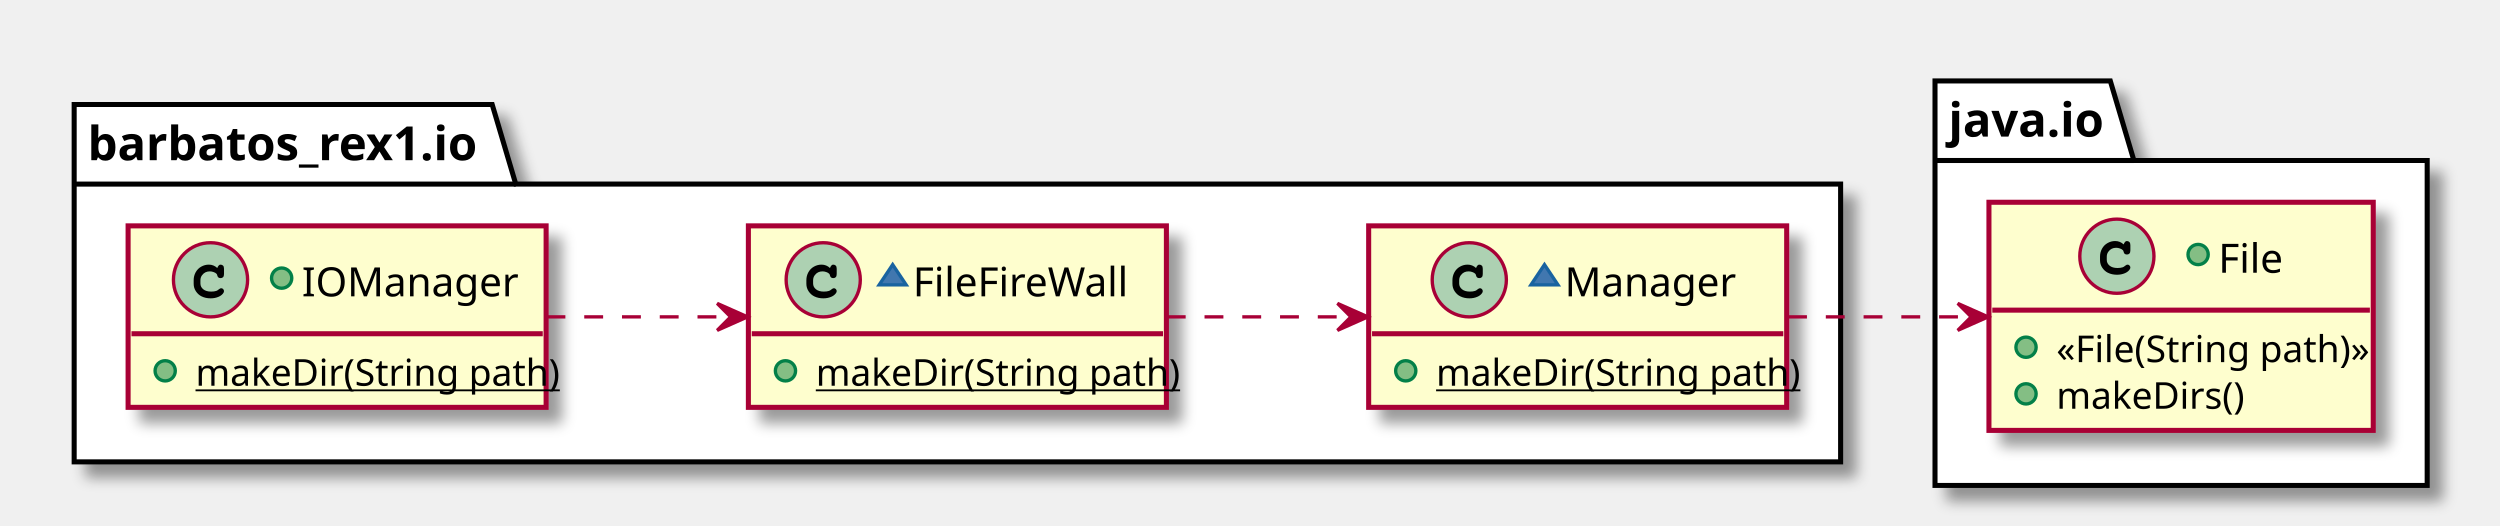
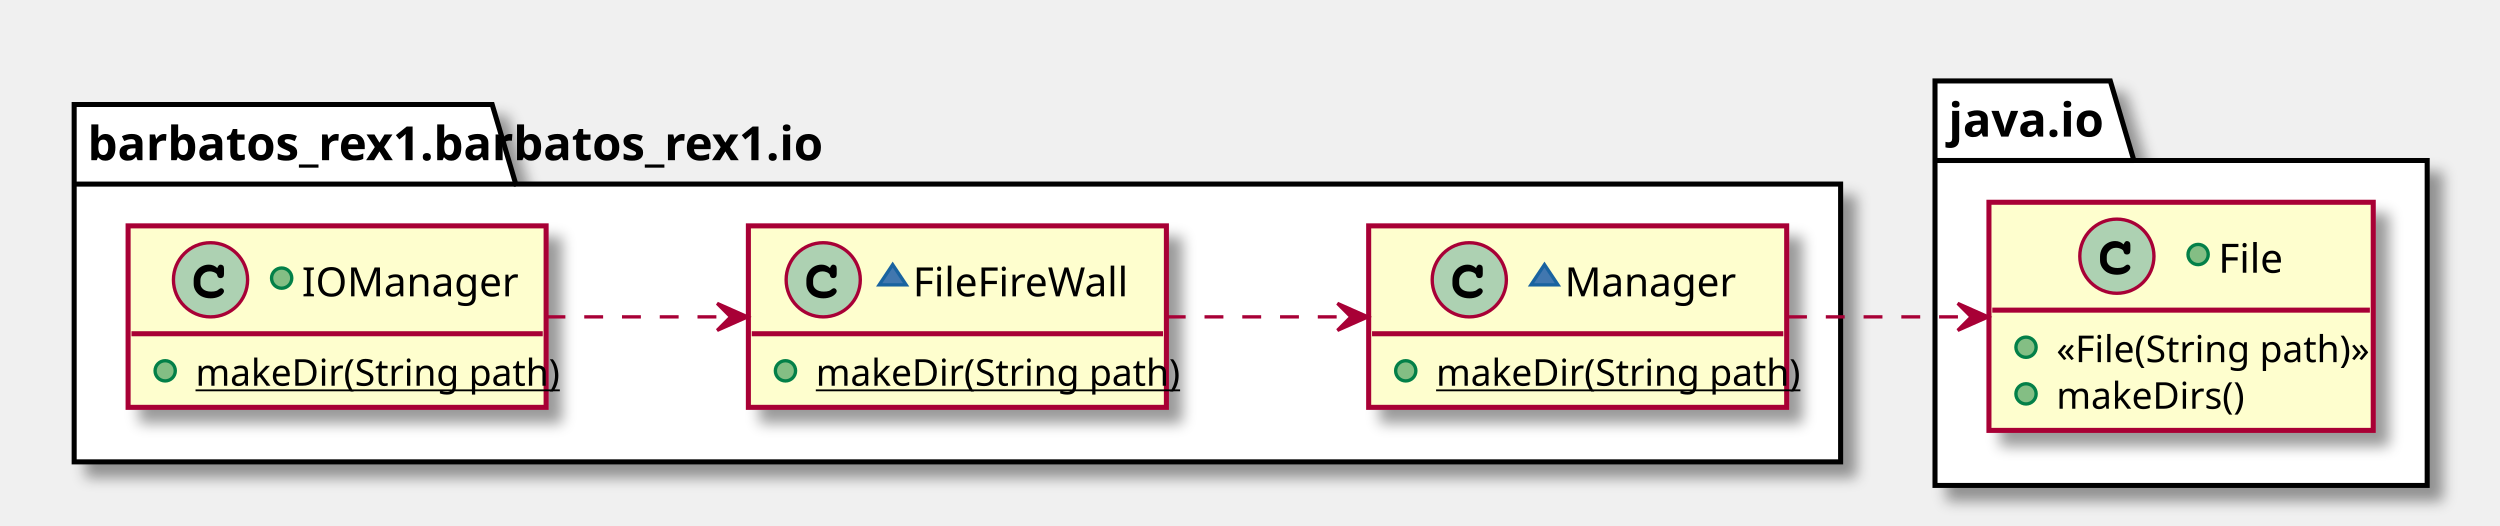
<svg xmlns="http://www.w3.org/2000/svg" contentScriptType="application/ecmascript" contentStyleType="text/css" height="195px" preserveAspectRatio="none" style="width:927px;height:195px;" version="1.1" viewBox="0 0 927 195" width="927.5px" zoomAndPan="magnify">
  <defs>
    <filter height="300%" id="f7ft8o78dsfv9" width="300%" x="-1" y="-1">
      <feGaussianBlur result="blurOut" stdDeviation="2.5" />
      <feColorMatrix in="blurOut" result="blurOut2" type="matrix" values="0 0 0 0 0 0 0 0 0 0 0 0 0 0 0 0 0 0 .4 0" />
      <feOffset dx="5.0" dy="5.0" in="blurOut2" result="blurOut3" />
      <feBlend in="SourceGraphic" in2="blurOut3" mode="normal" />
    </filter>
  </defs>
  <g>
    <polygon fill="#FFFFFF" filter="url(#f7ft8o78dsfv9)" points="27.5,38.75,182.5,38.75,191.25,68.262,682.5,68.262,682.5,171.25,27.5,171.25,27.5,38.75" style="stroke: #000000; stroke-width: 1.875;" />
    <line style="stroke: #000000; stroke-width: 1.875;" x1="27.5" x2="191.25" y1="68.262" y2="68.262" />
-     <text fill="#000000" font-family="sans-serif" font-size="17.5" font-weight="bold" lengthAdjust="spacingAndGlyphs" textLength="147.5" x="32.5" y="59.416">barbatos_rex1.io
+     <text fill="#000000" font-family="sans-serif" font-size="17.5" font-weight="bold" lengthAdjust="spacingAndGlyphs" textLength="147.5" x="32.5" y="59.416">barbatos_rex1.barbatos_rex1.io
        </text>
    <polygon fill="#FFFFFF" filter="url(#f7ft8o78dsfv9)" points="717.5,30,782.5,30,791.25,59.512,900,59.512,900,180,717.5,180,717.5,30" style="stroke: #000000; stroke-width: 1.875;" />
    <line style="stroke: #000000; stroke-width: 1.875;" x1="717.5" x2="791.25" y1="59.512" y2="59.512" />
    <text fill="#000000" font-family="sans-serif" font-size="17.5" font-weight="bold" lengthAdjust="spacingAndGlyphs" textLength="57.5" x="722.5" y="50.666">java.io
        </text>
    <rect fill="#FEFECE" filter="url(#f7ft8o78dsfv9)" height="67.295" id="IOManager" style="stroke: #A80036; stroke-width: 1.875;" width="155" x="47.5" y="83.75" />
    <ellipse cx="78.062" cy="103.75" fill="#ADD1B2" rx="13.75" ry="13.75" style="stroke: #A80036; stroke-width: 1.25;" />
    <path d="M80.562,99.375 Q80.816,98.75 81.109,98.438 Q81.402,98.125 81.734,98.125 Q82.32,98.125 82.691,98.477 Q83.062,98.828 83.062,99.648 L83.062,101.602 Q83.062,102.422 82.711,102.773 Q82.359,103.125 81.812,103.125 Q81.324,103.125 81.012,102.91 Q80.699,102.695 80.562,102.129 Q80.504,101.738 80.289,101.523 Q79.898,101.113 79.195,100.879 Q78.492,100.625 77.789,100.625 Q76.91,100.625 76.168,100.977 Q75.445,101.328 74.879,102.109 Q74.312,102.891 74.312,103.965 L74.312,105.117 Q74.312,106.406 75.367,107.266 Q76.422,108.125 78.297,108.125 Q79.41,108.125 80.191,107.871 Q80.641,107.734 81.148,107.285 Q81.481,107.031 81.656,106.953 Q81.832,106.875 82.047,106.875 Q82.457,106.875 82.75,107.207 Q83.062,107.519 83.062,107.969 Q83.062,108.398 82.633,108.906 Q82.008,109.648 81.012,110.059 Q79.703,110.625 78.102,110.625 Q76.227,110.625 74.723,109.883 Q73.512,109.297 72.652,108.027 Q71.812,106.758 71.812,105.254 L71.812,103.887 Q71.812,102.324 72.555,100.957 Q73.316,99.59 74.625,98.867 Q75.953,98.125 77.438,98.125 Q78.336,98.125 79.117,98.438 Q79.898,98.75 80.562,99.375 Z " />
    <ellipse cx="104.438" cy="103.125" fill="#84BE84" rx="3.75" ry="3.75" style="stroke: #038048; stroke-width: 1.25;" />
    <text fill="#000000" font-family="sans-serif" font-size="15" lengthAdjust="spacingAndGlyphs" textLength="75" x="111.938" y="109.888">IOManager
        </text>
    <line style="stroke: #A80036; stroke-width: 1.875;" x1="48.75" x2="201.25" y1="123.75" y2="123.75" />
    <ellipse cx="61.25" cy="137.5" fill="#84BE84" rx="3.75" ry="3.75" style="stroke: #038048; stroke-width: 1.25;" />
    <text fill="#000000" font-family="sans-serif" font-size="13.75" lengthAdjust="spacingAndGlyphs" text-decoration="underline" textLength="122.5" x="72.5" y="143.024">makeDir(String path)
        </text>
    <rect fill="#FEFECE" filter="url(#f7ft8o78dsfv9)" height="67.295" id="FileFireWall" style="stroke: #A80036; stroke-width: 1.875;" width="155" x="277.5" y="83.75" />
    <ellipse cx="305.25" cy="103.75" fill="#ADD1B2" rx="13.75" ry="13.75" style="stroke: #A80036; stroke-width: 1.25;" />
    <path d="M307.75,99.375 Q308.004,98.75 308.297,98.438 Q308.59,98.125 308.922,98.125 Q309.508,98.125 309.879,98.477 Q310.25,98.828 310.25,99.648 L310.25,101.602 Q310.25,102.422 309.898,102.773 Q309.547,103.125 309,103.125 Q308.512,103.125 308.199,102.91 Q307.887,102.695 307.75,102.129 Q307.691,101.738 307.477,101.523 Q307.086,101.113 306.383,100.879 Q305.68,100.625 304.977,100.625 Q304.098,100.625 303.356,100.977 Q302.633,101.328 302.066,102.109 Q301.5,102.891 301.5,103.965 L301.5,105.117 Q301.5,106.406 302.555,107.266 Q303.609,108.125 305.484,108.125 Q306.598,108.125 307.379,107.871 Q307.828,107.734 308.336,107.285 Q308.668,107.031 308.844,106.953 Q309.019,106.875 309.234,106.875 Q309.644,106.875 309.938,107.207 Q310.25,107.519 310.25,107.969 Q310.25,108.398 309.82,108.906 Q309.195,109.648 308.199,110.059 Q306.891,110.625 305.289,110.625 Q303.414,110.625 301.91,109.883 Q300.699,109.297 299.84,108.027 Q299,106.758 299,105.254 L299,103.887 Q299,102.324 299.742,100.957 Q300.504,99.59 301.812,98.867 Q303.141,98.125 304.625,98.125 Q305.523,98.125 306.305,98.438 Q307.086,98.75 307.75,99.375 Z " />
    <polygon fill="#4177AF" points="331,98.125,326,105.625,336,105.625" style="stroke: #1963A0; stroke-width: 1.25;" />
    <text fill="#000000" font-family="sans-serif" font-size="15" lengthAdjust="spacingAndGlyphs" textLength="81.25" x="338.5" y="109.888">FileFireWall
        </text>
    <line style="stroke: #A80036; stroke-width: 1.875;" x1="278.75" x2="431.25" y1="123.75" y2="123.75" />
    <ellipse cx="291.25" cy="137.5" fill="#84BE84" rx="3.75" ry="3.75" style="stroke: #038048; stroke-width: 1.25;" />
    <text fill="#000000" font-family="sans-serif" font-size="13.75" lengthAdjust="spacingAndGlyphs" text-decoration="underline" textLength="122.5" x="302.5" y="143.024">makeDir(String path)
        </text>
    <rect fill="#FEFECE" filter="url(#f7ft8o78dsfv9)" height="67.295" id="Manager" style="stroke: #A80036; stroke-width: 1.875;" width="155" x="507.5" y="83.75" />
    <ellipse cx="544.812" cy="103.75" fill="#ADD1B2" rx="13.75" ry="13.75" style="stroke: #A80036; stroke-width: 1.25;" />
    <path d="M547.312,99.375 Q547.566,98.75 547.859,98.438 Q548.152,98.125 548.484,98.125 Q549.07,98.125 549.441,98.477 Q549.812,98.828 549.812,99.648 L549.812,101.602 Q549.812,102.422 549.461,102.773 Q549.109,103.125 548.562,103.125 Q548.074,103.125 547.762,102.91 Q547.449,102.695 547.312,102.129 Q547.254,101.738 547.039,101.523 Q546.648,101.113 545.945,100.879 Q545.242,100.625 544.539,100.625 Q543.66,100.625 542.918,100.977 Q542.195,101.328 541.629,102.109 Q541.062,102.891 541.062,103.965 L541.062,105.117 Q541.062,106.406 542.117,107.266 Q543.172,108.125 545.047,108.125 Q546.16,108.125 546.941,107.871 Q547.391,107.734 547.898,107.285 Q548.231,107.031 548.406,106.953 Q548.582,106.875 548.797,106.875 Q549.207,106.875 549.5,107.207 Q549.812,107.519 549.812,107.969 Q549.812,108.398 549.383,108.906 Q548.758,109.648 547.762,110.059 Q546.453,110.625 544.852,110.625 Q542.977,110.625 541.473,109.883 Q540.262,109.297 539.402,108.027 Q538.562,106.758 538.562,105.254 L538.562,103.887 Q538.562,102.324 539.305,100.957 Q540.066,99.59 541.375,98.867 Q542.703,98.125 544.188,98.125 Q545.086,98.125 545.867,98.438 Q546.648,98.75 547.312,99.375 Z " />
    <polygon fill="#4177AF" points="572.688,98.125,567.688,105.625,577.688,105.625" style="stroke: #1963A0; stroke-width: 1.25;" />
    <text fill="#000000" font-family="sans-serif" font-size="15" lengthAdjust="spacingAndGlyphs" textLength="60" x="580.188" y="109.888">Manager
        </text>
    <line style="stroke: #A80036; stroke-width: 1.875;" x1="508.75" x2="661.25" y1="123.75" y2="123.75" />
    <ellipse cx="521.25" cy="137.5" fill="#84BE84" rx="3.75" ry="3.75" style="stroke: #038048; stroke-width: 1.25;" />
    <text fill="#000000" font-family="sans-serif" font-size="13.75" lengthAdjust="spacingAndGlyphs" text-decoration="underline" textLength="122.5" x="532.5" y="143.024">makeDir(String path)
        </text>
    <rect fill="#FEFECE" filter="url(#f7ft8o78dsfv9)" height="84.59" id="File" style="stroke: #A80036; stroke-width: 1.875;" width="142.5" x="737.5" y="75" />
    <ellipse cx="784.938" cy="95" fill="#ADD1B2" rx="13.75" ry="13.75" style="stroke: #A80036; stroke-width: 1.25;" />
    <path d="M787.438,90.625 Q787.691,90 787.984,89.688 Q788.277,89.375 788.609,89.375 Q789.195,89.375 789.566,89.727 Q789.938,90.078 789.938,90.898 L789.938,92.852 Q789.938,93.672 789.586,94.023 Q789.234,94.375 788.688,94.375 Q788.199,94.375 787.887,94.16 Q787.574,93.945 787.438,93.379 Q787.379,92.988 787.164,92.773 Q786.773,92.363 786.07,92.129 Q785.367,91.875 784.664,91.875 Q783.785,91.875 783.043,92.227 Q782.32,92.578 781.754,93.359 Q781.188,94.141 781.188,95.215 L781.188,96.367 Q781.188,97.656 782.242,98.516 Q783.297,99.375 785.172,99.375 Q786.285,99.375 787.066,99.121 Q787.516,98.984 788.023,98.535 Q788.356,98.281 788.531,98.203 Q788.707,98.125 788.922,98.125 Q789.332,98.125 789.625,98.457 Q789.938,98.769 789.938,99.219 Q789.938,99.648 789.508,100.156 Q788.883,100.898 787.887,101.309 Q786.578,101.875 784.977,101.875 Q783.102,101.875 781.598,101.133 Q780.387,100.547 779.527,99.277 Q778.688,98.008 778.688,96.504 L778.688,95.137 Q778.688,93.574 779.43,92.207 Q780.191,90.84 781.5,90.117 Q782.828,89.375 784.312,89.375 Q785.211,89.375 785.992,89.688 Q786.773,90 787.438,90.625 Z " />
    <ellipse cx="815.062" cy="94.375" fill="#84BE84" rx="3.75" ry="3.75" style="stroke: #038048; stroke-width: 1.25;" />
    <text fill="#000000" font-family="sans-serif" font-size="15" lengthAdjust="spacingAndGlyphs" textLength="25" x="822.562" y="101.138">File
        </text>
    <line style="stroke: #A80036; stroke-width: 1.875;" x1="738.75" x2="878.75" y1="115" y2="115" />
    <ellipse cx="751.25" cy="128.75" fill="#84BE84" rx="3.75" ry="3.75" style="stroke: #038048; stroke-width: 1.25;" />
    <text fill="#000000" font-family="sans-serif" font-size="13.75" lengthAdjust="spacingAndGlyphs" textLength="110" x="762.5" y="134.274">«File(String path)»
        </text>
    <ellipse cx="751.25" cy="146.045" fill="#84BE84" rx="3.75" ry="3.75" style="stroke: #038048; stroke-width: 1.25;" />
    <text fill="#000000" font-family="sans-serif" font-size="13.75" lengthAdjust="spacingAndGlyphs" textLength="65" x="762.5" y="151.569">makeDirs()
        </text>
    <path d="M202.637,117.5 C224.396,117.5 248.206,117.5 270.36,117.5 " fill="none" id="IOManager-&gt;FileFireWall" style="stroke: #A80036; stroke-width: 1.25; stroke-dasharray: 7.0,7.0;" />
    <polygon fill="#A80036" points="277.178,117.5,265.928,112.5,270.928,117.5,265.928,122.5,277.178,117.5" style="stroke: #A80036; stroke-width: 1.25;" />
    <path d="M432.637,117.5 C454.396,117.5 478.206,117.5 500.36,117.5 " fill="none" id="FileFireWall-&gt;Manager" style="stroke: #A80036; stroke-width: 1.25; stroke-dasharray: 7.0,7.0;" />
    <polygon fill="#A80036" points="507.178,117.5,495.928,112.5,500.928,117.5,495.928,122.5,507.178,117.5" style="stroke: #A80036; stroke-width: 1.25;" />
    <path d="M663.011,117.5 C684.841,117.5 708.619,117.5 730.465,117.5 " fill="none" id="Manager-&gt;File" style="stroke: #A80036; stroke-width: 1.25; stroke-dasharray: 7.0,7.0;" />
    <polygon fill="#A80036" points="737.178,117.5,725.928,112.5,730.928,117.5,725.928,122.5,737.178,117.5" style="stroke: #A80036; stroke-width: 1.25;" />
  </g>
</svg>
